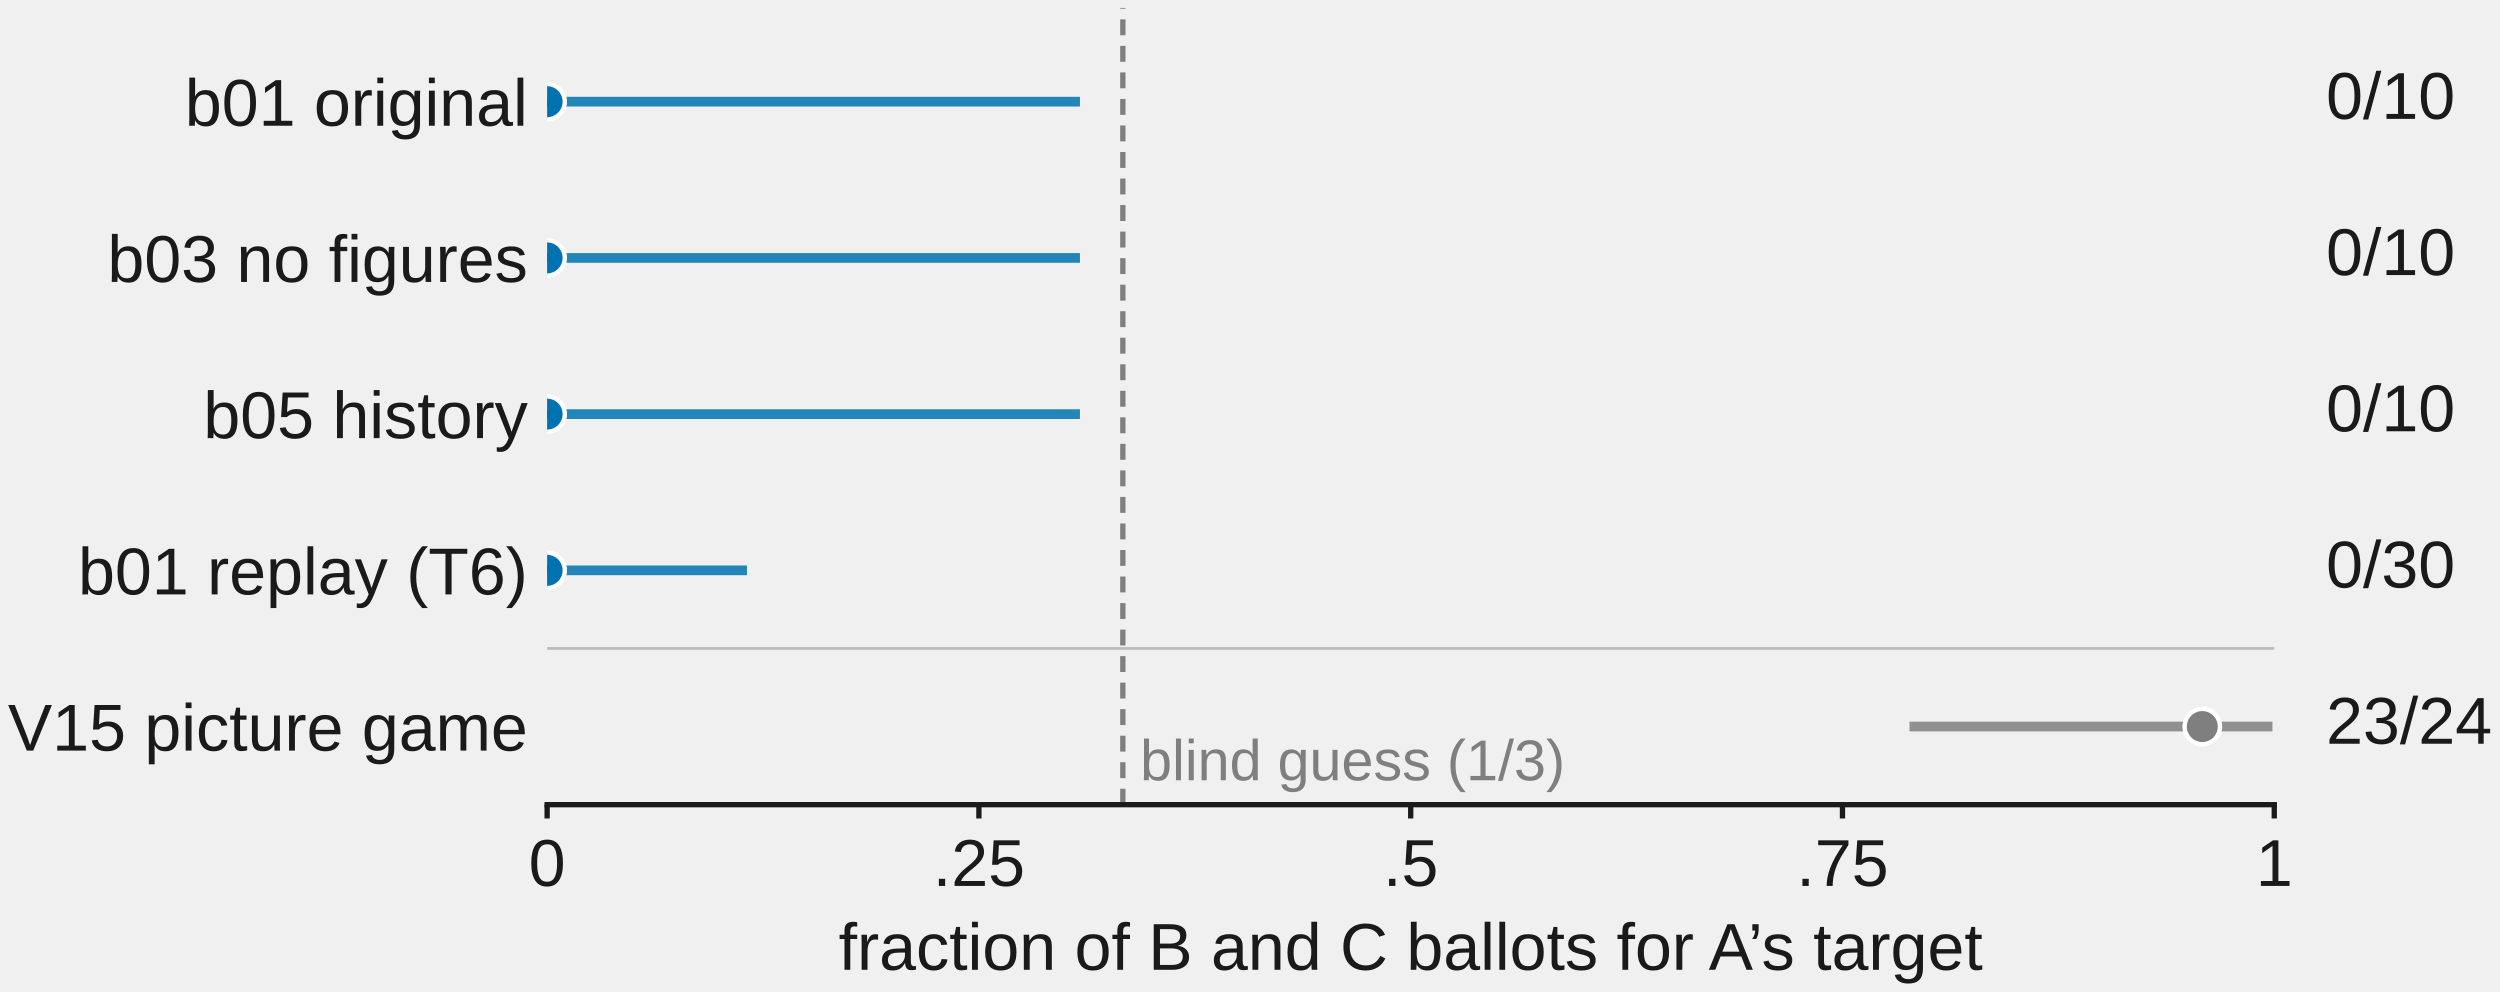
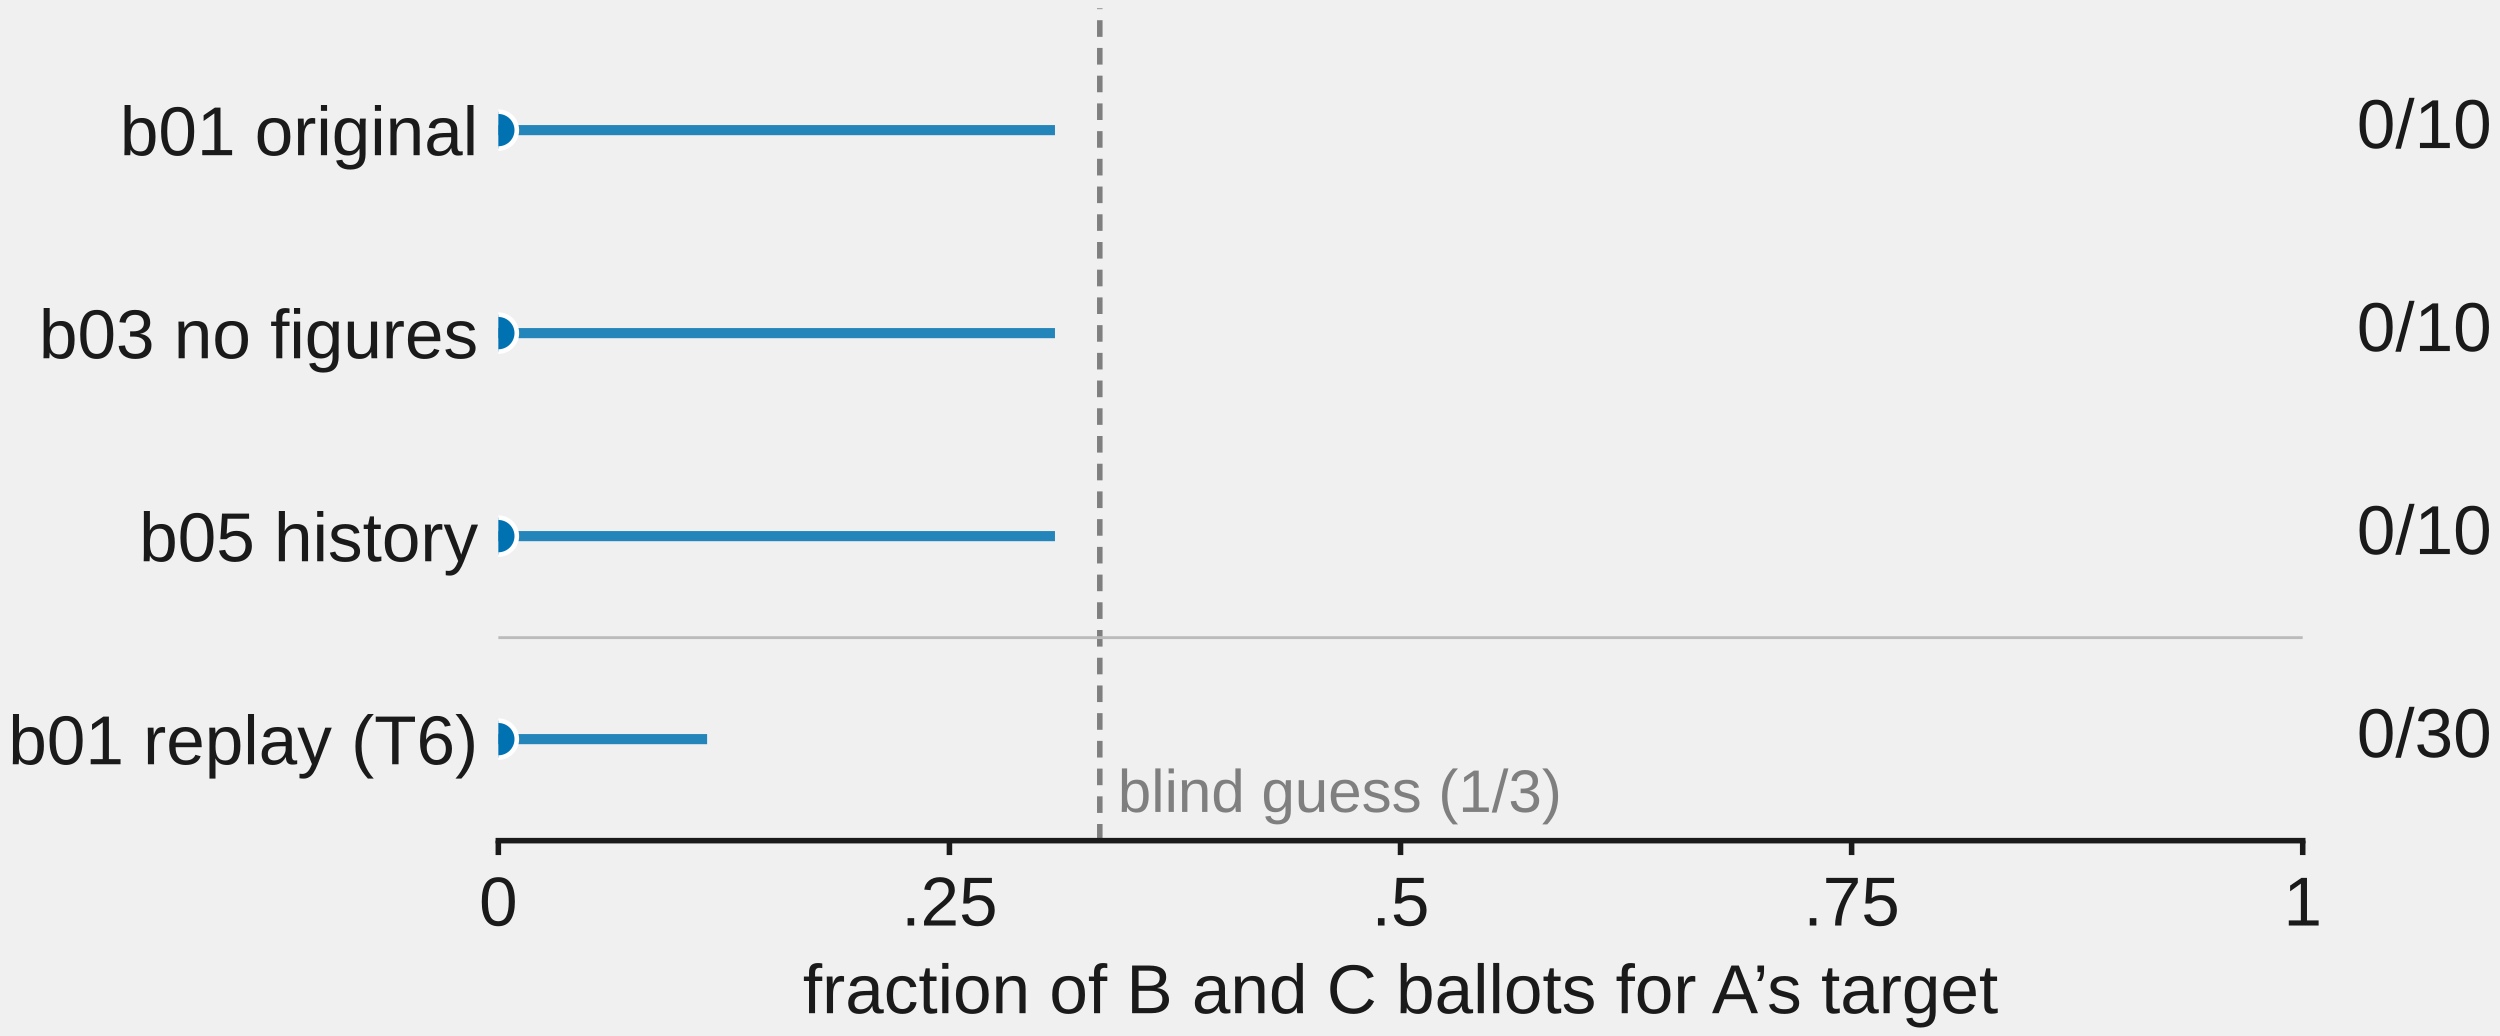
- <svg xmlns="http://www.w3.org/2000/svg" xmlns:xlink="http://www.w3.org/1999/xlink" style="width:452.309pt;max-width:100%;display:block;margin:0 auto" viewBox="0 0 452.309 179.397" version="1.1">
+ <svg xmlns="http://www.w3.org/2000/svg" xmlns:xlink="http://www.w3.org/1999/xlink" style="width:432.949pt;max-width:100%;display:block;margin:0 auto" viewBox="0 0 432.949 179.397" version="1.1">
  <defs>
    <style type="text/css">*{stroke-linejoin: round; stroke-linecap: butt}</style>
  </defs>
  <g id="figure_1">
    <g id="patch_1">
-       <path d="M 0 179.397  L 452.309 179.397  L 452.309 0  L 0 0  L 0 179.397  z " style="fill: none" />
+       <path d="M 0 179.397  L 432.949 179.397  L 432.949 0  L 0 0  L 0 179.397  z " style="fill: none" />
    </g>
    <g id="axes_1">
      <g id="patch_2">
-         <path d="M 98.988 145.584  L 411.468 145.584  L 411.468 1.44  L 98.988 1.44  L 98.988 145.584  z " style="fill: none" />
+         <path d="M 86.302 145.584  L 398.782 145.584  L 398.782 1.44  L 86.302 1.44  L 86.302 145.584  z " style="fill: none" />
      </g>
      <g id="line2d_1">
-         <path d="M 203.148 145.584  L 203.148 1.44  " clip-path="url(#p2217930a98)" style="fill: none; stroke-dasharray: 2.88,1.92; stroke-dashoffset: 0; stroke: #7f7f7f; stroke-width: 0.96" />
+         <path d="M 190.462 145.584  L 190.462 1.44  " clip-path="url(#p8808102d9b)" style="fill: none; stroke-dasharray: 2.88,1.92; stroke-dashoffset: 0; stroke: #7f7f7f; stroke-width: 0.96" />
      </g>
      <g id="matplotlib.axis_1">
        <g id="xtick_1">
          <g id="line2d_2">
            <defs>
-               <path id="m4ccae5a5e6" d="M 0 0  L 0 2.5  " style="stroke: #1a1a1a; stroke-width: 0.96" />
+               <path id="mc92aaf4d3f" d="M 0 0  L 0 2.5  " style="stroke: #1a1a1a; stroke-width: 0.96" />
            </defs>
            <g>
-               <use xlink:href="#m4ccae5a5e6" x="98.988" y="145.584" style="fill: #1a1a1a; stroke: #1a1a1a; stroke-width: 0.96" />
+               <use xlink:href="#mc92aaf4d3f" x="86.302" y="145.584" style="fill: #1a1a1a; stroke: #1a1a1a; stroke-width: 0.96" />
            </g>
          </g>
          <g id="text_1">
-             <text style="font-size: 12px; font-family: 'Liberation Sans'; text-anchor: middle; fill: #1a1a1a" x="98.988" y="160.28" transform="rotate(-0 98.98812 160.2802)">0</text>
+             <text style="font-size: 12px; font-family: 'Liberation Sans'; text-anchor: middle; fill: #1a1a1a" x="86.302" y="160.28" transform="rotate(-0 86.30187 160.2802)">0</text>
          </g>
        </g>
        <g id="xtick_2">
          <g id="line2d_3">
            <g>
-               <use xlink:href="#m4ccae5a5e6" x="177.108" y="145.584" style="fill: #1a1a1a; stroke: #1a1a1a; stroke-width: 0.96" />
+               <use xlink:href="#mc92aaf4d3f" x="164.422" y="145.584" style="fill: #1a1a1a; stroke: #1a1a1a; stroke-width: 0.96" />
            </g>
          </g>
          <g id="text_2">
-             <text style="font-size: 12px; font-family: 'Liberation Sans'; text-anchor: middle; fill: #1a1a1a" x="177.108" y="160.28" transform="rotate(-0 177.1081 160.2802)">.25</text>
+             <text style="font-size: 12px; font-family: 'Liberation Sans'; text-anchor: middle; fill: #1a1a1a" x="164.422" y="160.28" transform="rotate(-0 164.4219 160.2802)">.25</text>
          </g>
        </g>
        <g id="xtick_3">
          <g id="line2d_4">
            <g>
-               <use xlink:href="#m4ccae5a5e6" x="255.228" y="145.584" style="fill: #1a1a1a; stroke: #1a1a1a; stroke-width: 0.96" />
+               <use xlink:href="#mc92aaf4d3f" x="242.542" y="145.584" style="fill: #1a1a1a; stroke: #1a1a1a; stroke-width: 0.96" />
            </g>
          </g>
          <g id="text_3">
-             <text style="font-size: 12px; font-family: 'Liberation Sans'; text-anchor: middle; fill: #1a1a1a" x="255.228" y="160.28" transform="rotate(-0 255.2281 160.2802)">.5</text>
+             <text style="font-size: 12px; font-family: 'Liberation Sans'; text-anchor: middle; fill: #1a1a1a" x="242.542" y="160.28" transform="rotate(-0 242.5419 160.2802)">.5</text>
          </g>
        </g>
        <g id="xtick_4">
          <g id="line2d_5">
            <g>
-               <use xlink:href="#m4ccae5a5e6" x="333.348" y="145.584" style="fill: #1a1a1a; stroke: #1a1a1a; stroke-width: 0.96" />
+               <use xlink:href="#mc92aaf4d3f" x="320.662" y="145.584" style="fill: #1a1a1a; stroke: #1a1a1a; stroke-width: 0.96" />
            </g>
          </g>
          <g id="text_4">
-             <text style="font-size: 12px; font-family: 'Liberation Sans'; text-anchor: middle; fill: #1a1a1a" x="333.348" y="160.28" transform="rotate(-0 333.3481 160.2802)">.75</text>
+             <text style="font-size: 12px; font-family: 'Liberation Sans'; text-anchor: middle; fill: #1a1a1a" x="320.662" y="160.28" transform="rotate(-0 320.6619 160.2802)">.75</text>
          </g>
        </g>
        <g id="xtick_5">
          <g id="line2d_6">
            <g>
-               <use xlink:href="#m4ccae5a5e6" x="411.468" y="145.584" style="fill: #1a1a1a; stroke: #1a1a1a; stroke-width: 0.96" />
+               <use xlink:href="#mc92aaf4d3f" x="398.782" y="145.584" style="fill: #1a1a1a; stroke: #1a1a1a; stroke-width: 0.96" />
            </g>
          </g>
          <g id="text_5">
-             <text style="font-size: 12px; font-family: 'Liberation Sans'; text-anchor: middle; fill: #1a1a1a" x="411.468" y="160.28" transform="rotate(-0 411.4681 160.2802)">1</text>
+             <text style="font-size: 12px; font-family: 'Liberation Sans'; text-anchor: middle; fill: #1a1a1a" x="398.782" y="160.28" transform="rotate(-0 398.7819 160.2802)">1</text>
          </g>
        </g>
        <g id="text_6">
-           <text style="font-size: 12px; font-family: 'Liberation Sans'; text-anchor: middle; fill: #1a1a1a" x="255.228" y="175.466" transform="rotate(-0 255.2281 175.4665)">fraction of B and C ballots for A’s target</text>
+           <text style="font-size: 12px; font-family: 'Liberation Sans'; text-anchor: middle; fill: #1a1a1a" x="242.542" y="175.466" transform="rotate(-0 242.5419 175.4665)">fraction of B and C ballots for A’s target</text>
        </g>
      </g>
      <g id="matplotlib.axis_2">
        <g id="ytick_1">
          <g id="line2d_7" />
          <g id="text_7">
-             <text style="font-size: 12px; font-family: 'Liberation Sans'; text-anchor: end; fill: #1a1a1a" x="95.488" y="22.746" transform="rotate(-0 95.48812 22.74624)">b01 original</text>
+             <text style="font-size: 12px; font-family: 'Liberation Sans'; text-anchor: end; fill: #1a1a1a" x="82.802" y="26.882" transform="rotate(-0 82.80187 26.88237)">b01 original</text>
          </g>
        </g>
        <g id="ytick_2">
          <g id="line2d_8" />
          <g id="text_8">
-             <text style="font-size: 12px; font-family: 'Liberation Sans'; text-anchor: end; fill: #1a1a1a" x="95.488" y="51.01" transform="rotate(-0 95.48812 51.00977)">b03 no figures</text>
+             <text style="font-size: 12px; font-family: 'Liberation Sans'; text-anchor: end; fill: #1a1a1a" x="82.802" y="62.039" transform="rotate(-0 82.80187 62.03944)">b03 no figures</text>
          </g>
        </g>
        <g id="ytick_3">
          <g id="line2d_9" />
          <g id="text_9">
-             <text style="font-size: 12px; font-family: 'Liberation Sans'; text-anchor: end; fill: #1a1a1a" x="95.488" y="79.273" transform="rotate(-0 95.48812 79.2733)">b05 history</text>
+             <text style="font-size: 12px; font-family: 'Liberation Sans'; text-anchor: end; fill: #1a1a1a" x="82.802" y="97.197" transform="rotate(-0 82.80187 97.19652)">b05 history</text>
          </g>
        </g>
        <g id="ytick_4">
          <g id="line2d_10" />
          <g id="text_10">
-             <text style="font-size: 12px; font-family: 'Liberation Sans'; text-anchor: end; fill: #1a1a1a" x="95.488" y="107.537" transform="rotate(-0 95.48812 107.5368)">b01 replay (T6)</text>
-           </g>
-         </g>
-         <g id="ytick_5">
-           <g id="line2d_11" />
-           <g id="text_11">
-             <text style="font-size: 12px; font-family: 'Liberation Sans'; text-anchor: end; fill: #1a1a1a" x="95.488" y="135.8" transform="rotate(-0 95.48812 135.8004)">V15 picture game</text>
+             <text style="font-size: 12px; font-family: 'Liberation Sans'; text-anchor: end; fill: #1a1a1a" x="82.802" y="132.354" transform="rotate(-0 82.80187 132.3536)">b01 replay (T6)</text>
          </g>
        </g>
      </g>
+       <g id="line2d_11">
+         <path d="M 86.302 22.534  L 182.701 22.534  " clip-path="url(#p8808102d9b)" style="fill: none; stroke: #0072b2; stroke-opacity: 0.85; stroke-width: 1.76" />
+       </g>
      <g id="line2d_12">
-         <path d="M 98.988 18.398  L 195.387 18.398  " clip-path="url(#p2217930a98)" style="fill: none; stroke: #0072b2; stroke-opacity: 0.85; stroke-width: 1.76" />
+         <path d="M 86.302 57.691  L 182.701 57.691  " clip-path="url(#p8808102d9b)" style="fill: none; stroke: #0072b2; stroke-opacity: 0.85; stroke-width: 1.76" />
      </g>
      <g id="line2d_13">
-         <path d="M 98.988 46.662  L 195.387 46.662  " clip-path="url(#p2217930a98)" style="fill: none; stroke: #0072b2; stroke-opacity: 0.85; stroke-width: 1.76" />
+         <path d="M 86.302 92.848  L 182.701 92.848  " clip-path="url(#p8808102d9b)" style="fill: none; stroke: #0072b2; stroke-opacity: 0.85; stroke-width: 1.76" />
      </g>
      <g id="line2d_14">
-         <path d="M 98.988 74.925  L 195.387 74.925  " clip-path="url(#p2217930a98)" style="fill: none; stroke: #0072b2; stroke-opacity: 0.85; stroke-width: 1.76" />
+         <path d="M 86.302 128.005  L 122.457 128.005  " clip-path="url(#p8808102d9b)" style="fill: none; stroke: #0072b2; stroke-opacity: 0.85; stroke-width: 1.76" />
      </g>
      <g id="line2d_15">
-         <path d="M 98.988 103.189  L 135.143 103.189  " clip-path="url(#p2217930a98)" style="fill: none; stroke: #0072b2; stroke-opacity: 0.85; stroke-width: 1.76" />
+         <path d="M 86.302 110.427  L 398.782 110.427  " clip-path="url(#p8808102d9b)" style="fill: none; stroke: #bbbbbb; stroke-width: 0.5; stroke-linecap: square" />
+       </g>
+       <g id="patch_3">
+         <path d="M 86.302 145.584  L 398.782 145.584  " style="fill: none; stroke: #1a1a1a; stroke-width: 0.96; stroke-linejoin: miter; stroke-linecap: square" />
      </g>
      <g id="line2d_16">
-         <path d="M 345.472 131.452  L 411.139 131.452  " clip-path="url(#p2217930a98)" style="fill: none; stroke: #7f7f7f; stroke-opacity: 0.85; stroke-width: 1.76" />
+         <defs>
+           <path id="mef24ec7b92" d="M 0 3.2  C 0.849 3.2 1.663 2.863 2.263 2.263  C 2.863 1.663 3.2 0.849 3.2 0  C 3.2 -0.849 2.863 -1.663 2.263 -2.263  C 1.663 -2.863 0.849 -3.2 0 -3.2  C -0.849 -3.2 -1.663 -2.863 -2.263 -2.263  C -2.863 -1.663 -3.2 -0.849 -3.2 0  C -3.2 0.849 -2.863 1.663 -2.263 2.263  C -1.663 2.863 -0.849 3.2 0 3.2  z " style="stroke: #ffffff; stroke-width: 0.8" />
+         </defs>
+         <g clip-path="url(#p8808102d9b)">
+           <use xlink:href="#mef24ec7b92" x="86.302" y="22.534" style="fill: #0072b2; stroke: #ffffff; stroke-width: 0.8" />
+         </g>
+       </g>
+       <g id="text_11">
+         <text style="font-size: 12px; font-family: 'Liberation Sans'; text-anchor: start; fill: #1a1a1a" x="408.156" y="25.637" transform="rotate(-0 408.1563 25.63737)">0/10</text>
      </g>
      <g id="line2d_17">
-         <path d="M 98.988 117.32  L 411.468 117.32  " clip-path="url(#p2217930a98)" style="fill: none; stroke: #bbbbbb; stroke-width: 0.5; stroke-linecap: square" />
-       </g>
-       <g id="patch_3">
-         <path d="M 98.988 145.584  L 411.468 145.584  " style="fill: none; stroke: #1a1a1a; stroke-width: 0.96; stroke-linejoin: miter; stroke-linecap: square" />
-       </g>
-       <g id="line2d_18">
-         <defs>
-           <path id="ma42a3018c7" d="M 0 3.2  C 0.849 3.2 1.663 2.863 2.263 2.263  C 2.863 1.663 3.2 0.849 3.2 0  C 3.2 -0.849 2.863 -1.663 2.263 -2.263  C 1.663 -2.863 0.849 -3.2 0 -3.2  C -0.849 -3.2 -1.663 -2.863 -2.263 -2.263  C -2.863 -1.663 -3.2 -0.849 -3.2 0  C -3.2 0.849 -2.863 1.663 -2.263 2.263  C -1.663 2.863 -0.849 3.2 0 3.2  z " style="stroke: #ffffff; stroke-width: 0.8" />
-         </defs>
-         <g clip-path="url(#p2217930a98)">
-           <use xlink:href="#ma42a3018c7" x="98.988" y="18.398" style="fill: #0072b2; stroke: #ffffff; stroke-width: 0.8" />
+         <g clip-path="url(#p8808102d9b)">
+           <use xlink:href="#mef24ec7b92" x="86.302" y="57.691" style="fill: #0072b2; stroke: #ffffff; stroke-width: 0.8" />
        </g>
      </g>
      <g id="text_12">
-         <text style="font-size: 12px; font-family: 'Liberation Sans'; text-anchor: start; fill: #1a1a1a" x="420.843" y="21.501" transform="rotate(-0 420.8425 21.50124)">0/10</text>
+         <text style="font-size: 12px; font-family: 'Liberation Sans'; text-anchor: start; fill: #1a1a1a" x="408.156" y="60.794" transform="rotate(-0 408.1563 60.79444)">0/10</text>
      </g>
-       <g id="line2d_19">
-         <g clip-path="url(#p2217930a98)">
-           <use xlink:href="#ma42a3018c7" x="98.988" y="46.662" style="fill: #0072b2; stroke: #ffffff; stroke-width: 0.8" />
+       <g id="line2d_18">
+         <g clip-path="url(#p8808102d9b)">
+           <use xlink:href="#mef24ec7b92" x="86.302" y="92.848" style="fill: #0072b2; stroke: #ffffff; stroke-width: 0.8" />
        </g>
      </g>
      <g id="text_13">
-         <text style="font-size: 12px; font-family: 'Liberation Sans'; text-anchor: start; fill: #1a1a1a" x="420.843" y="49.765" transform="rotate(-0 420.8425 49.76477)">0/10</text>
+         <text style="font-size: 12px; font-family: 'Liberation Sans'; text-anchor: start; fill: #1a1a1a" x="408.156" y="95.952" transform="rotate(-0 408.1563 95.95152)">0/10</text>
      </g>
-       <g id="line2d_20">
-         <g clip-path="url(#p2217930a98)">
-           <use xlink:href="#ma42a3018c7" x="98.988" y="74.925" style="fill: #0072b2; stroke: #ffffff; stroke-width: 0.8" />
+       <g id="line2d_19">
+         <g clip-path="url(#p8808102d9b)">
+           <use xlink:href="#mef24ec7b92" x="86.302" y="128.005" style="fill: #0072b2; stroke: #ffffff; stroke-width: 0.8" />
        </g>
      </g>
      <g id="text_14">
-         <text style="font-size: 12px; font-family: 'Liberation Sans'; text-anchor: start; fill: #1a1a1a" x="420.843" y="78.028" transform="rotate(-0 420.8425 78.0283)">0/10</text>
-       </g>
-       <g id="line2d_21">
-         <g clip-path="url(#p2217930a98)">
-           <use xlink:href="#ma42a3018c7" x="98.988" y="103.189" style="fill: #0072b2; stroke: #ffffff; stroke-width: 0.8" />
-         </g>
+         <text style="font-size: 12px; font-family: 'Liberation Sans'; text-anchor: start; fill: #1a1a1a" x="408.156" y="131.109" transform="rotate(-0 408.1563 131.1086)">0/30</text>
      </g>
      <g id="text_15">
-         <text style="font-size: 12px; font-family: 'Liberation Sans'; text-anchor: start; fill: #1a1a1a" x="420.843" y="106.292" transform="rotate(-0 420.8425 106.2918)">0/30</text>
-       </g>
-       <g id="line2d_22">
-         <defs>
-           <path id="md04284132d" d="M 0 3.2  C 0.849 3.2 1.663 2.863 2.263 2.263  C 2.863 1.663 3.2 0.849 3.2 0  C 3.2 -0.849 2.863 -1.663 2.263 -2.263  C 1.663 -2.863 0.849 -3.2 0 -3.2  C -0.849 -3.2 -1.663 -2.863 -2.263 -2.263  C -2.863 -1.663 -3.2 -0.849 -3.2 0  C -3.2 0.849 -2.863 1.663 -2.263 2.263  C -1.663 2.863 -0.849 3.2 0 3.2  z " style="stroke: #ffffff; stroke-width: 0.8" />
-         </defs>
-         <g clip-path="url(#p2217930a98)">
-           <use xlink:href="#md04284132d" x="398.448" y="131.452" style="fill: #7f7f7f; stroke: #ffffff; stroke-width: 0.8" />
-         </g>
-       </g>
-       <g id="text_16">
-         <text style="font-size: 12px; font-family: 'Liberation Sans'; text-anchor: start; fill: #1a1a1a" x="420.843" y="134.555" transform="rotate(-0 420.8425 134.5554)">23/24</text>
-       </g>
-       <g id="text_17">
-         <text style="font-size: 10.4px; font-family: 'Liberation Sans'; text-anchor: start; fill: #7f7f7f" x="206.273" y="141.165" transform="rotate(-0 206.2729 141.1649)">blind guess (1/3)</text>
+         <text style="font-size: 10.4px; font-family: 'Liberation Sans'; text-anchor: start; fill: #7f7f7f" x="193.587" y="140.613" transform="rotate(-0 193.5867 140.6134)">blind guess (1/3)</text>
      </g>
    </g>
  </g>
  <defs>
-     <clipPath id="p2217930a98">
-       <rect x="98.988" y="1.44" width="312.48" height="144.144" />
+     <clipPath id="p8808102d9b">
+       <rect x="86.302" y="1.44" width="312.48" height="144.144" />
    </clipPath>
  </defs>
</svg>
